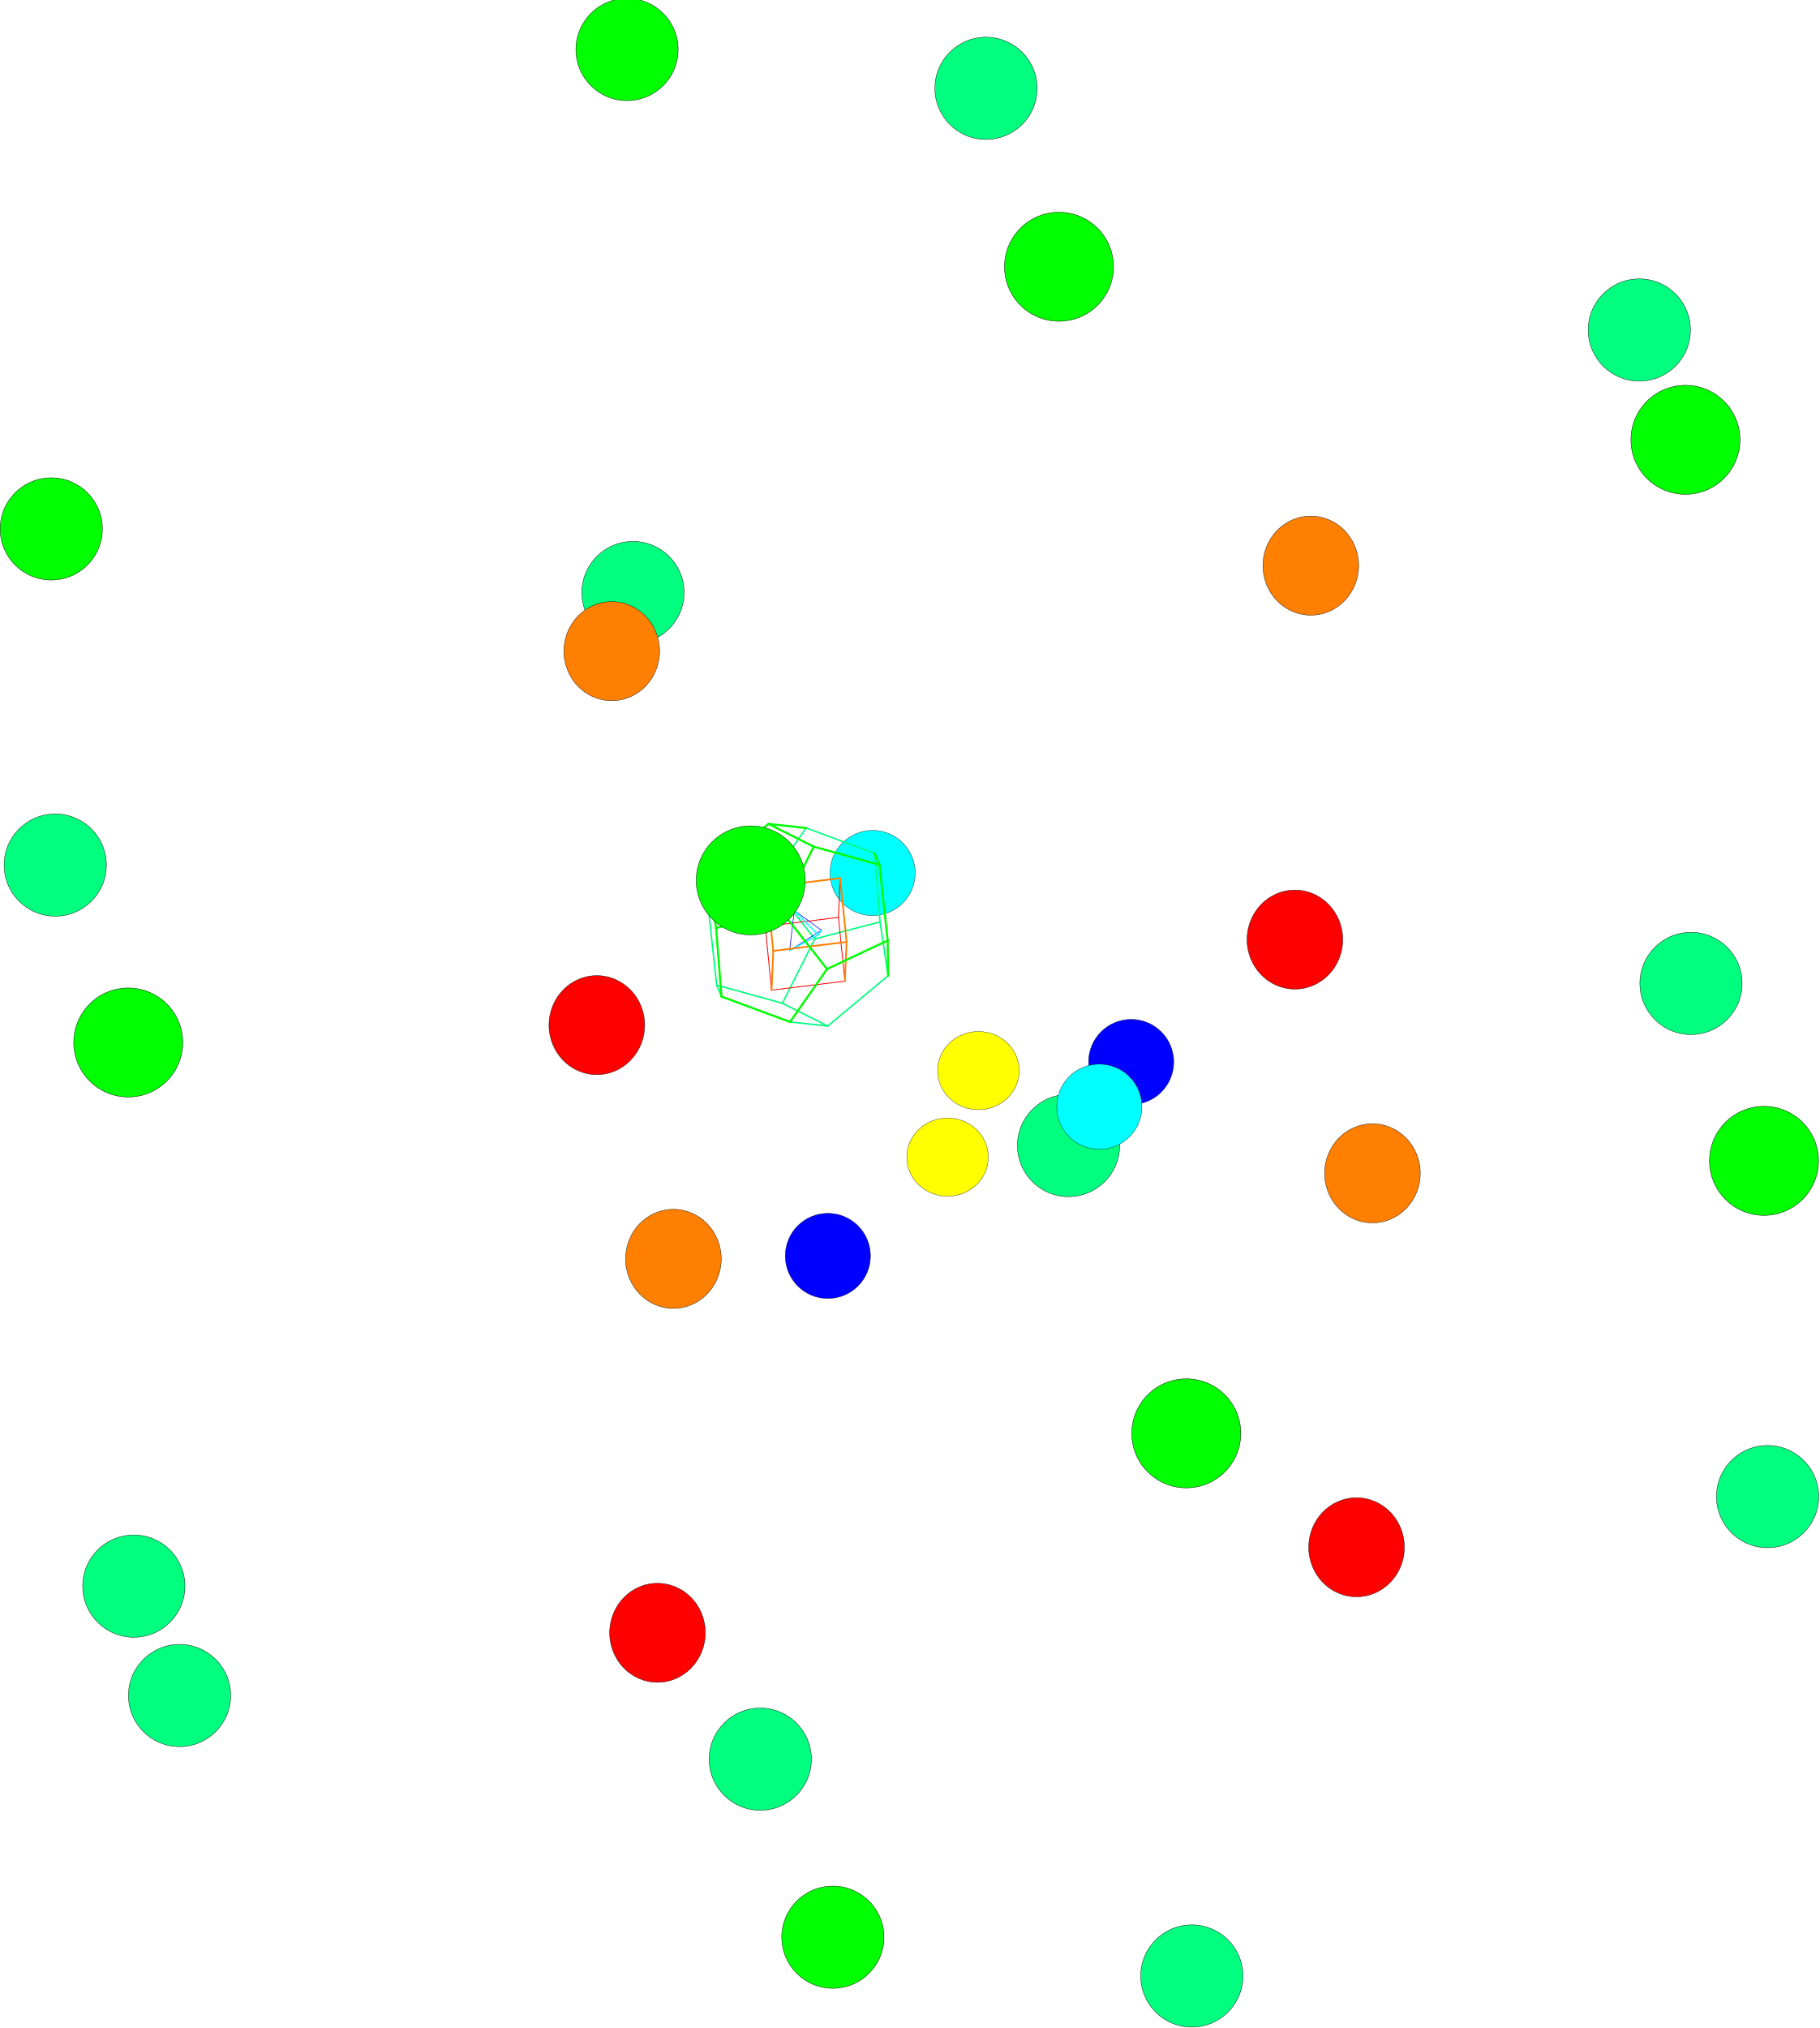
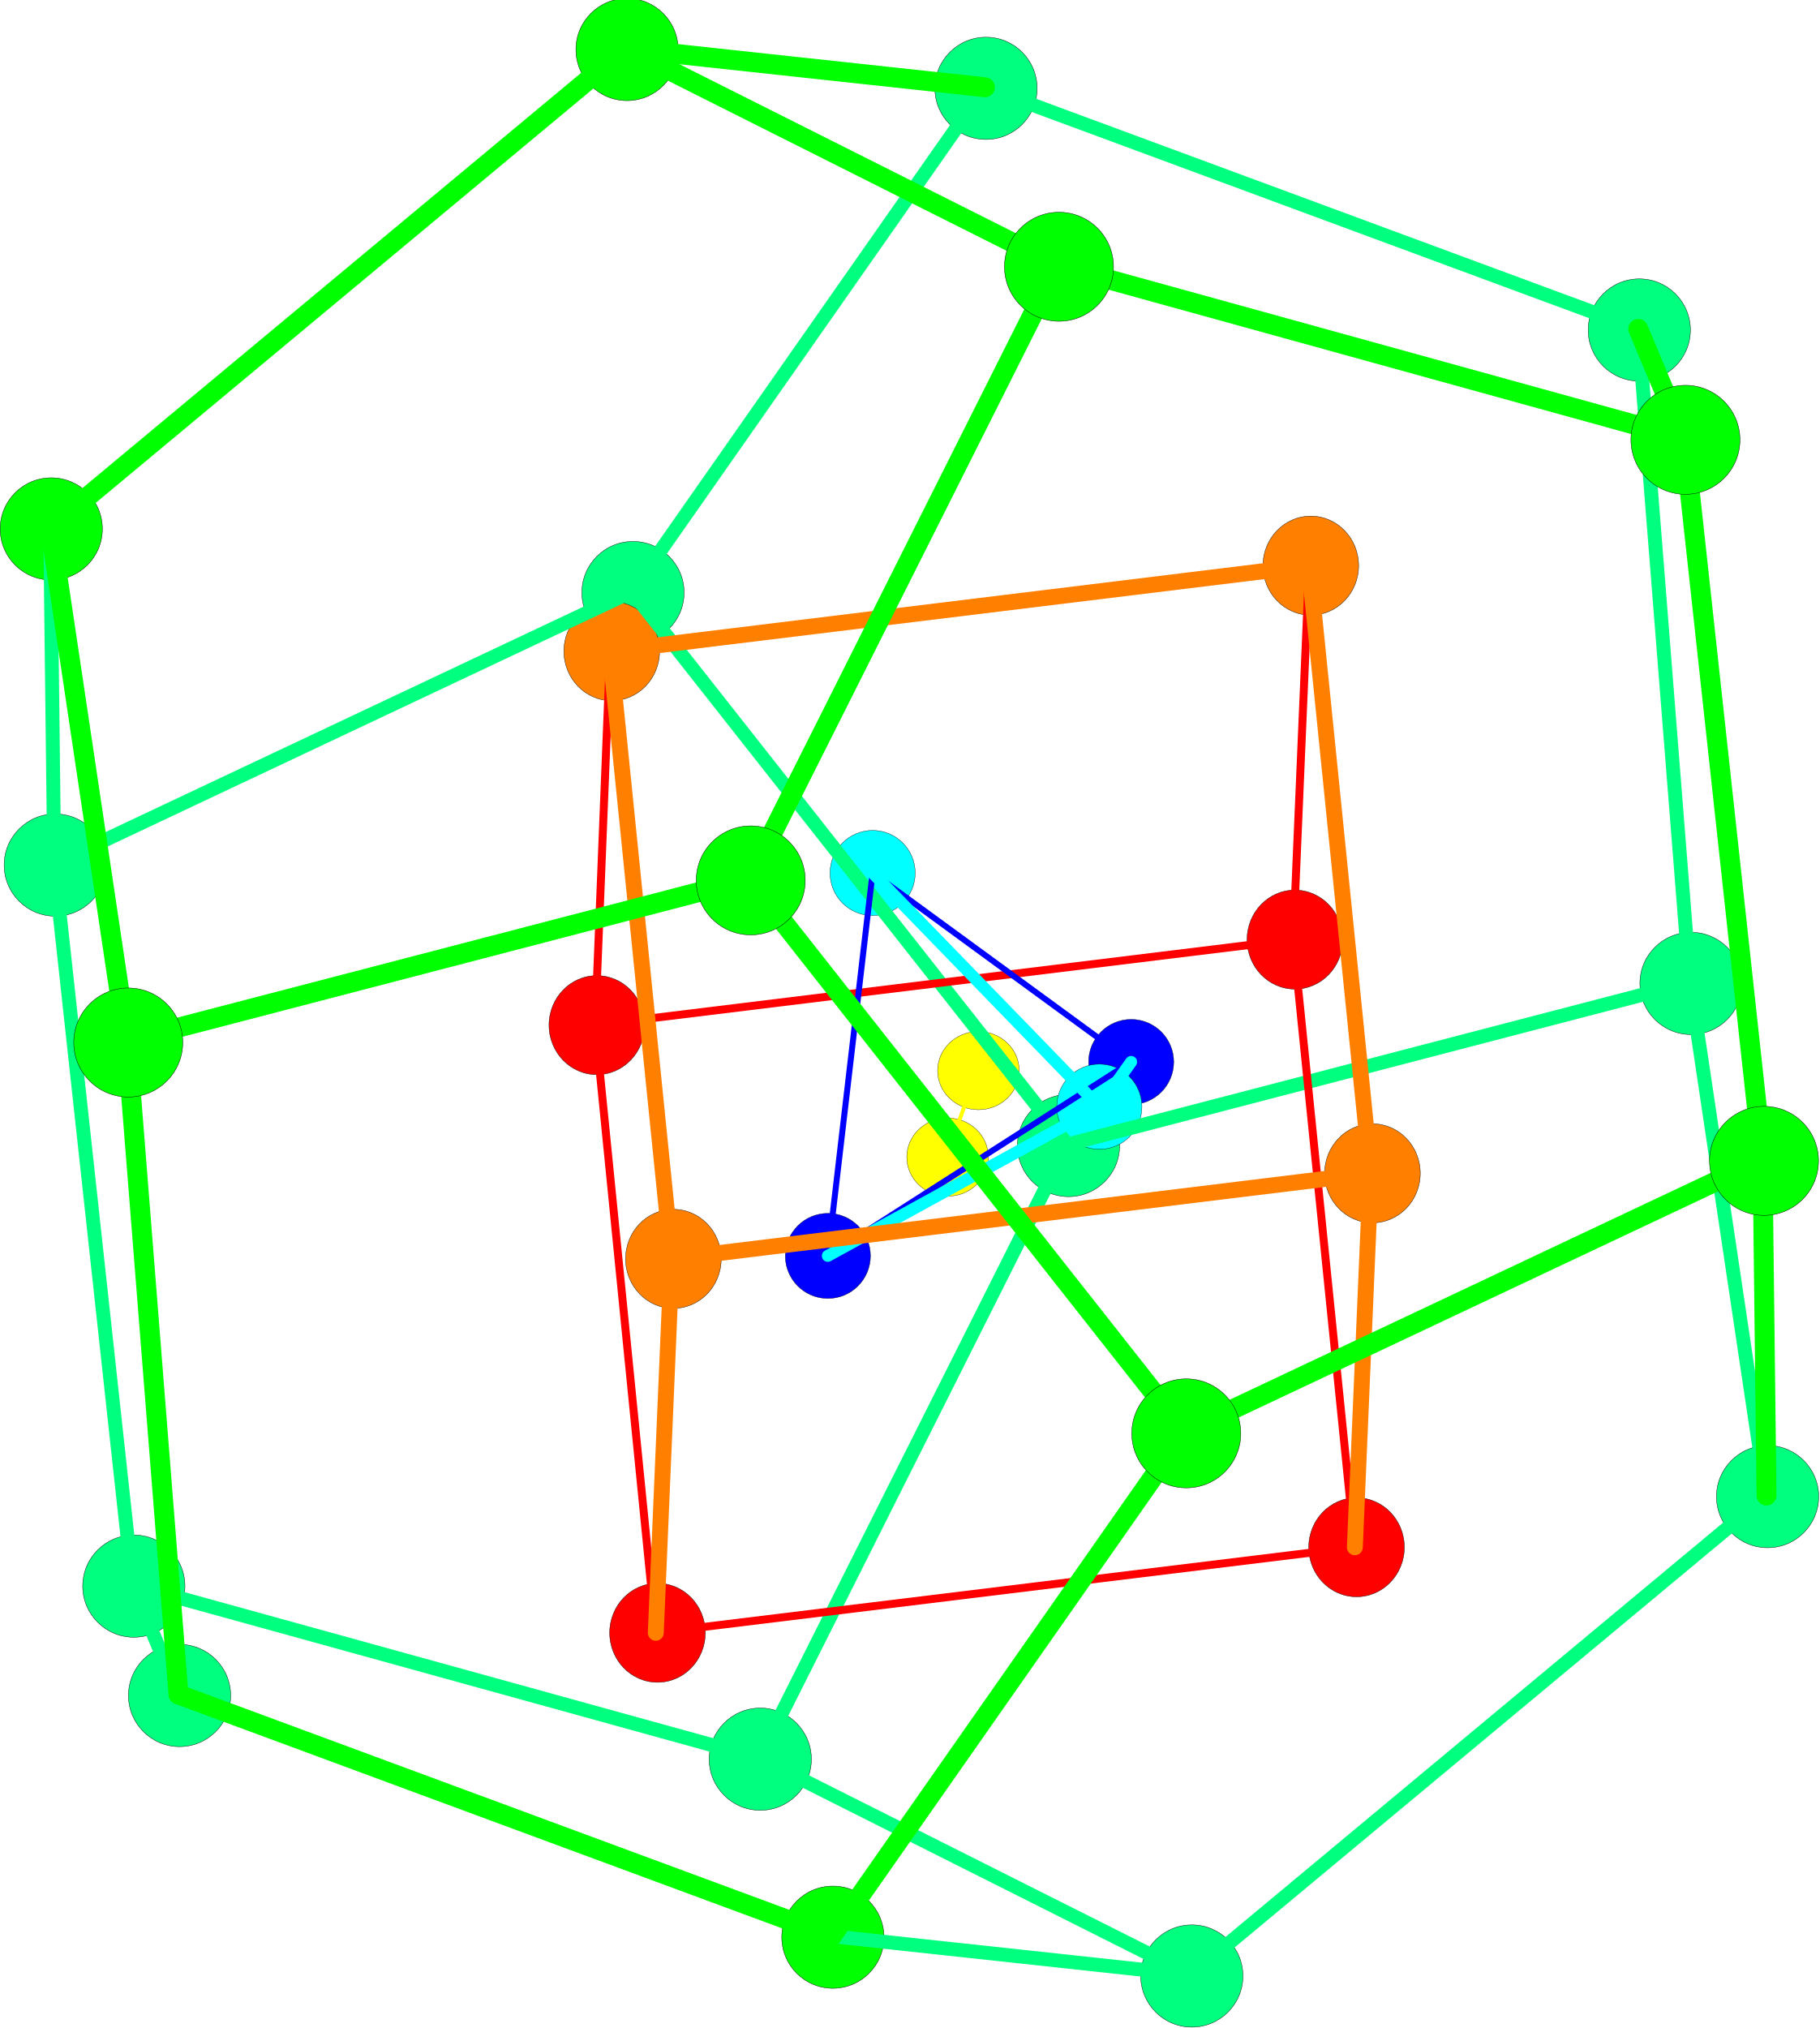
<svg xmlns="http://www.w3.org/2000/svg" version="1.1" width="534" height="595">
  <g transform="translate(-48, -10)">
    <text fill="#000000" style="white-space:pre;" text-anchor="start" x="0" y="0" font-size="0" />
    <g transform="matrix(0.1049 0 0 0.1049 342.5702 327.1033)">
      <ellipse cx="181" cy="181" rx="143" ry="143" fill="#00FF7F" stroke="#000000" stroke-width="1" stroke-linecap="round" stroke-linejoin="round" />
    </g>
    <g transform="matrix(0.1049 0 0 0.1049 252.113 507.1414)">
      <ellipse cx="181" cy="181" rx="143" ry="143" fill="#00FF7F" stroke="#000000" stroke-width="1" stroke-linecap="round" stroke-linejoin="round" />
    </g>
    <g transform="matrix(0.1049 0 0 0.1049 214.7629 164.8647)">
      <ellipse cx="181" cy="181" rx="143" ry="143" fill="#00FF7F" stroke="#000000" stroke-width="1" stroke-linecap="round" stroke-linejoin="round" />
    </g>
    <g transform="matrix(0.1049 0 0 0.1049 68.2806 456.369)">
      <ellipse cx="181" cy="181" rx="143" ry="143" fill="#00FF7F" stroke="#000000" stroke-width="1" stroke-linecap="round" stroke-linejoin="round" />
    </g>
    <g transform="matrix(0.1049 0 0 0.1049 45.2286 244.8168)">
      <ellipse cx="181" cy="181" rx="143" ry="143" fill="#00FF7F" stroke="#000000" stroke-width="1" stroke-linecap="round" stroke-linejoin="round" />
    </g>
    <g transform="matrix(0.0992 0 0 0.0992 205.1336 293.255)">
      <ellipse cx="181.5" cy="176.5" rx="141.5" ry="146.5" fill="#FF0000" stroke="#000000" stroke-width="1" stroke-linecap="round" stroke-linejoin="round" />
    </g>
    <g transform="matrix(0.1049 0 0 0.1049 525.2353 279.5406)">
      <ellipse cx="181" cy="181" rx="143" ry="143" fill="#00FF7F" stroke="#000000" stroke-width="1" stroke-linecap="round" stroke-linejoin="round" />
    </g>
    <g transform="matrix(0.0992 0 0 0.0992 409.9753 268.1605)">
      <ellipse cx="181.5" cy="176.5" rx="141.5" ry="146.5" fill="#FF0000" stroke="#000000" stroke-width="1" stroke-linecap="round" stroke-linejoin="round" />
    </g>
    <g transform="matrix(0.1049 0 0 0.1049 378.753 570.753)">
      <ellipse cx="181" cy="181" rx="143" ry="143" fill="#00FF7F" stroke="#000000" stroke-width="1" stroke-linecap="round" stroke-linejoin="round" />
    </g>
    <g transform="matrix(0.0992 0 0 0.0992 222.9332 471.5424)">
      <ellipse cx="181.5" cy="176.5" rx="141.5" ry="146.5" fill="#FF0000" stroke="#000000" stroke-width="1" stroke-linecap="round" stroke-linejoin="round" />
    </g>
    <g transform="matrix(0.0992 0 0 0.0992 428.0668 446.4479)">
      <ellipse cx="181.5" cy="176.5" rx="141.5" ry="146.5" fill="#FF0000" stroke="#000000" stroke-width="1" stroke-linecap="round" stroke-linejoin="round" />
    </g>
    <g transform="matrix(0.1049 0 0 0.1049 318.351 16.9242)">
      <ellipse cx="181" cy="181" rx="143" ry="143" fill="#00FF7F" stroke="#000000" stroke-width="1" stroke-linecap="round" stroke-linejoin="round" />
    </g>
    <g transform="matrix(0.0877 0 0 0.0877 364.455 306.094)">
      <ellipse cx="176.5" cy="176.5" rx="142.5" ry="142.5" fill="#0000FF" stroke="#000000" stroke-width="1" stroke-linecap="round" stroke-linejoin="round" />
    </g>
    <g transform="matrix(0.1049 0 0 0.1049 547.7037 430.1073)">
      <ellipse cx="181" cy="181" rx="143" ry="143" fill="#00FF7F" stroke="#000000" stroke-width="1" stroke-linecap="round" stroke-linejoin="round" />
    </g>
    <g transform="matrix(0.0877 0 0 0.0877 275.4568 362.9942)">
      <ellipse cx="176.5" cy="176.5" rx="142.5" ry="142.5" fill="#0000FF" stroke="#000000" stroke-width="1" stroke-linecap="round" stroke-linejoin="round" />
    </g>
    <g transform="matrix(0.082 0 0 0.082 320.1017 309.5956)">
      <ellipse cx="183" cy="177" rx="146" ry="140" fill="#FFFF00" stroke="#000000" stroke-width="1" stroke-linecap="round" stroke-linejoin="round" />
    </g>
    <g transform="matrix(0.082 0 0 0.082 311.056 334.9818)">
      <ellipse cx="183" cy="177" rx="146" ry="140" fill="#FFFF00" stroke="#000000" stroke-width="1" stroke-linecap="round" stroke-linejoin="round" />
    </g>
    <g transform="matrix(0.1049 0 0 0.1049 81.7033 488.4665)">
      <ellipse cx="181" cy="181" rx="143" ry="143" fill="#00FF7F" stroke="#000000" stroke-width="1" stroke-linecap="round" stroke-linejoin="round" />
    </g>
    <g transform="matrix(0.1049 0 0 0.1049 510.0619 87.8306)">
      <ellipse cx="181" cy="181" rx="143" ry="143" fill="#00FF7F" stroke="#000000" stroke-width="1" stroke-linecap="round" stroke-linejoin="round" />
    </g>
    <g transform="matrix(0.0877 0 0 0.0877 288.5876 250.6528)">
      <ellipse cx="176.5" cy="176.5" rx="142.5" ry="142.5" fill="#00FFFF" stroke="#000000" stroke-width="1" stroke-linecap="round" stroke-linejoin="round" />
    </g>
    <g transform="matrix(0.1049 0 0 0.1049 44.0614 146.1898)">
      <ellipse cx="181" cy="181" rx="143" ry="143" fill="#00FF00" stroke="#000000" stroke-width="1" stroke-linecap="round" stroke-linejoin="round" />
    </g>
    <g transform="matrix(0.1049 0 0 0.1049 273.4142 559.3729)">
      <ellipse cx="181" cy="181" rx="143" ry="143" fill="#00FF00" stroke="#000000" stroke-width="1" stroke-linecap="round" stroke-linejoin="round" />
    </g>
    <g transform="matrix(0.0992 0 0 0.0992 209.5105 183.5397)">
      <ellipse cx="181.5" cy="176.5" rx="141.5" ry="146.5" fill="#FF7F00" stroke="#000000" stroke-width="1" stroke-linecap="round" stroke-linejoin="round" />
    </g>
    <g transform="matrix(0.0877 0 0 0.0877 355.1174 319.2248)">
      <ellipse cx="176.5" cy="176.5" rx="142.5" ry="142.5" fill="#00FFFF" stroke="#000000" stroke-width="1" stroke-linecap="round" stroke-linejoin="round" />
    </g>
    <g transform="matrix(0.0992 0 0 0.0992 414.6441 158.4452)">
      <ellipse cx="181.5" cy="176.5" rx="141.5" ry="146.5" fill="#FF7F00" stroke="#000000" stroke-width="1" stroke-linecap="round" stroke-linejoin="round" />
    </g>
    <g transform="matrix(0.0992 0 0 0.0992 227.602 361.8271)">
      <ellipse cx="181.5" cy="176.5" rx="141.5" ry="146.5" fill="#FF7F00" stroke="#000000" stroke-width="1" stroke-linecap="round" stroke-linejoin="round" />
    </g>
    <g transform="matrix(0.1049 0 0 0.1049 213.0121 5.5441)">
      <ellipse cx="181" cy="181" rx="143" ry="143" fill="#00FF00" stroke="#000000" stroke-width="1" stroke-linecap="round" stroke-linejoin="round" />
    </g>
    <g transform="matrix(0.1049 0 0 0.1049 66.5298 296.7565)">
      <ellipse cx="181" cy="181" rx="143" ry="143" fill="#00FF00" stroke="#000000" stroke-width="1" stroke-linecap="round" stroke-linejoin="round" />
    </g>
    <g transform="matrix(0.0992 0 0 0.0992 432.7355 336.7326)">
      <ellipse cx="181.5" cy="176.5" rx="141.5" ry="146.5" fill="#FF7F00" stroke="#000000" stroke-width="1" stroke-linecap="round" stroke-linejoin="round" />
    </g>
    <g transform="matrix(0.1049 0 0 0.1049 546.5366 331.4803)">
      <ellipse cx="181" cy="181" rx="143" ry="143" fill="#00FF00" stroke="#000000" stroke-width="1" stroke-linecap="round" stroke-linejoin="round" />
    </g>
    <g transform="matrix(0.1049 0 0 0.1049 523.4846 119.9282)">
      <ellipse cx="181" cy="181" rx="143" ry="143" fill="#00FF00" stroke="#000000" stroke-width="1" stroke-linecap="round" stroke-linejoin="round" />
    </g>
    <g transform="matrix(0.1049 0 0 0.1049 377.0022 411.4324)">
      <ellipse cx="181" cy="181" rx="143" ry="143" fill="#00FF00" stroke="#000000" stroke-width="1" stroke-linecap="round" stroke-linejoin="round" />
    </g>
    <g transform="matrix(0.1049 0 0 0.1049 339.6522 69.1557)">
      <ellipse cx="181" cy="181" rx="143" ry="143" fill="#00FF00" stroke="#000000" stroke-width="1" stroke-linecap="round" stroke-linejoin="round" />
    </g>
    <g transform="matrix(0.1049 0 0 0.1049 249.195 249.1938)">
      <ellipse cx="181" cy="181" rx="143" ry="143" fill="#00FF00" stroke="#000000" stroke-width="1" stroke-linecap="round" stroke-linejoin="round" />
-       <path d="M 270.788,525.819 L 361.245,345.78 " stroke="#00FF7F" stroke-width="4.085" stroke-linecap="round" stroke-linejoin="round" fill="none" />
-       <path d="M 233.438,183.541 L 361.245,345.78 " stroke="#00FF7F" stroke-width="4.085" stroke-linecap="round" stroke-linejoin="round" fill="none" />
-       <path d="M 86.956,475.046 L 270.788,525.819 " stroke="#00FF7F" stroke-width="4.085" stroke-linecap="round" stroke-linejoin="round" fill="none" />
-       <path d="M 543.91,298.217 L 361.245,345.78 " stroke="#00FF7F" stroke-width="4.085" stroke-linecap="round" stroke-linejoin="round" fill="none" />
-       <path d="M 63.904,263.493 L 233.438,183.541 " stroke="#00FF7F" stroke-width="4.085" stroke-linecap="round" stroke-linejoin="round" fill="none" />
-       <path d="M 63.904,263.493 L 86.956,475.046 " stroke="#00FF7F" stroke-width="4.085" stroke-linecap="round" stroke-linejoin="round" fill="none" />
-       <path d="M 397.428,589.431 L 270.788,525.819 " stroke="#00FF7F" stroke-width="4.085" stroke-linecap="round" stroke-linejoin="round" fill="none" />
-       <path d="M 337.026,35.599 L 233.438,183.541 " stroke="#00FF7F" stroke-width="4.085" stroke-linecap="round" stroke-linejoin="round" fill="none" />
-       <path d="M 427.483,285.67 L 222.641,310.764 " stroke="#FF0000" stroke-width="2.334" stroke-linecap="round" stroke-linejoin="round" fill="none" />
-       <path d="M 240.441,489.052 L 222.641,310.764 " stroke="#FF0000" stroke-width="2.334" stroke-linecap="round" stroke-linejoin="round" fill="none" />
-       <path d="M 100.378,507.144 L 86.956,475.046 " stroke="#00FF7F" stroke-width="4.085" stroke-linecap="round" stroke-linejoin="round" fill="none" />
-       <path d="M 445.575,463.958 L 427.483,285.67 " stroke="#FF0000" stroke-width="2.334" stroke-linecap="round" stroke-linejoin="round" fill="none" />
-       <path d="M 566.379,448.784 L 543.91,298.217 " stroke="#00FF7F" stroke-width="4.085" stroke-linecap="round" stroke-linejoin="round" fill="none" />
-       <path d="M 445.575,463.958 L 240.441,489.052 " stroke="#FF0000" stroke-width="2.334" stroke-linecap="round" stroke-linejoin="round" fill="none" />
-       <path d="M 62.736,164.865 L 63.904,263.493 " stroke="#00FF7F" stroke-width="4.085" stroke-linecap="round" stroke-linejoin="round" fill="none" />
-       <path d="M 566.379,448.784 L 397.428,589.431 " stroke="#00FF7F" stroke-width="4.085" stroke-linecap="round" stroke-linejoin="round" fill="none" />
-       <path d="M 528.737,106.506 L 543.91,298.217 " stroke="#00FF7F" stroke-width="4.085" stroke-linecap="round" stroke-linejoin="round" fill="none" />
-       <path d="M 227.018,201.048 L 222.641,310.764 " stroke="#FF0000" stroke-width="2.334" stroke-linecap="round" stroke-linejoin="round" fill="none" />
-       <path d="M 290.922,378.461 L 379.92,321.561 " stroke="#0000FF" stroke-width="1.751" stroke-linecap="round" stroke-linejoin="round" fill="none" />
-       <path d="M 292.089,578.051 L 397.428,589.431 " stroke="#00FF7F" stroke-width="4.085" stroke-linecap="round" stroke-linejoin="round" fill="none" />
-       <path d="M 528.737,106.506 L 337.026,35.599 " stroke="#00FF7F" stroke-width="4.085" stroke-linecap="round" stroke-linejoin="round" fill="none" />
-       <path d="M 432.152,175.954 L 427.483,285.67 " stroke="#FF0000" stroke-width="2.334" stroke-linecap="round" stroke-linejoin="round" fill="none" />
-       <path d="M 304.053,266.119 L 379.92,321.561 " stroke="#0000FF" stroke-width="1.751" stroke-linecap="round" stroke-linejoin="round" fill="none" />
-       <path d="M 325.646,349.573 L 334.692,324.187 " stroke="#FFFF00" stroke-width="1.167" stroke-linecap="round" stroke-linejoin="round" fill="none" />
-       <path d="M 304.053,266.119 L 290.922,378.461 " stroke="#0000FF" stroke-width="1.751" stroke-linecap="round" stroke-linejoin="round" fill="none" />
-       <path d="M 245.11,379.337 L 240.441,489.052 " stroke="#FF7F00" stroke-width="4.669" stroke-linecap="round" stroke-linejoin="round" fill="none" />
-       <path d="M 370.583,334.692 L 379.92,321.561 " stroke="#00FFFF" stroke-width="3.502" stroke-linecap="round" stroke-linejoin="round" fill="none" />
-       <path d="M 370.583,334.692 L 290.922,378.461 " stroke="#00FFFF" stroke-width="3.502" stroke-linecap="round" stroke-linejoin="round" fill="none" />
-       <path d="M 292.089,578.051 L 100.378,507.144 " stroke="#00FF00" stroke-width="5.836" stroke-linecap="round" stroke-linejoin="round" fill="none" />
-       <path d="M 231.687,24.219 L 337.026,35.599 " stroke="#00FF00" stroke-width="5.836" stroke-linecap="round" stroke-linejoin="round" fill="none" />
-       <path d="M 450.243,354.242 L 445.575,463.958 " stroke="#FF7F00" stroke-width="4.669" stroke-linecap="round" stroke-linejoin="round" fill="none" />
-       <path d="M 370.583,334.692 L 304.053,266.119 " stroke="#00FFFF" stroke-width="3.502" stroke-linecap="round" stroke-linejoin="round" fill="none" />
-       <path d="M 85.205,315.433 L 100.378,507.144 " stroke="#00FF00" stroke-width="5.836" stroke-linecap="round" stroke-linejoin="round" fill="none" />
-       <path d="M 432.152,175.954 L 227.018,201.048 " stroke="#FF7F00" stroke-width="4.669" stroke-linecap="round" stroke-linejoin="round" fill="none" />
-       <path d="M 231.687,24.219 L 62.736,164.865 " stroke="#00FF00" stroke-width="5.836" stroke-linecap="round" stroke-linejoin="round" fill="none" />
-       <path d="M 565.212,350.157 L 566.379,448.784 " stroke="#00FF00" stroke-width="5.836" stroke-linecap="round" stroke-linejoin="round" fill="none" />
-       <path d="M 245.11,379.337 L 227.018,201.048 " stroke="#FF7F00" stroke-width="4.669" stroke-linecap="round" stroke-linejoin="round" fill="none" />
-       <path d="M 85.205,315.433 L 62.736,164.865 " stroke="#00FF00" stroke-width="5.836" stroke-linecap="round" stroke-linejoin="round" fill="none" />
-       <path d="M 542.16,138.604 L 528.737,106.506 " stroke="#00FF00" stroke-width="5.836" stroke-linecap="round" stroke-linejoin="round" fill="none" />
-       <path d="M 450.243,354.242 L 432.152,175.954 " stroke="#FF7F00" stroke-width="4.669" stroke-linecap="round" stroke-linejoin="round" fill="none" />
-       <path d="M 450.243,354.242 L 245.11,379.337 " stroke="#FF7F00" stroke-width="4.669" stroke-linecap="round" stroke-linejoin="round" fill="none" />
-       <path d="M 395.677,430.109 L 292.089,578.051 " stroke="#00FF00" stroke-width="5.836" stroke-linecap="round" stroke-linejoin="round" fill="none" />
-       <path d="M 358.327,87.831 L 231.687,24.219 " stroke="#00FF00" stroke-width="5.836" stroke-linecap="round" stroke-linejoin="round" fill="none" />
-       <path d="M 542.16,138.604 L 565.212,350.157 " stroke="#00FF00" stroke-width="5.836" stroke-linecap="round" stroke-linejoin="round" fill="none" />
-       <path d="M 395.677,430.109 L 565.212,350.157 " stroke="#00FF00" stroke-width="5.836" stroke-linecap="round" stroke-linejoin="round" fill="none" />
-       <path d="M 267.87,267.87 L 85.205,315.433 " stroke="#00FF00" stroke-width="5.836" stroke-linecap="round" stroke-linejoin="round" fill="none" />
-       <path d="M 358.327,87.831 L 542.16,138.604 " stroke="#00FF00" stroke-width="5.836" stroke-linecap="round" stroke-linejoin="round" fill="none" />
-       <path d="M 267.87,267.87 L 395.677,430.109 " stroke="#00FF00" stroke-width="5.836" stroke-linecap="round" stroke-linejoin="round" fill="none" />
-       <path d="M 267.87,267.87 L 358.327,87.831 " stroke="#00FF00" stroke-width="5.836" stroke-linecap="round" stroke-linejoin="round" fill="none" />
    </g>
+     <path d="M 270.788,525.819 L 361.245,345.78 " stroke="#00FF7F" stroke-width="4.085" stroke-linecap="round" stroke-linejoin="round" fill="none" />
+     <path d="M 233.438,183.541 L 361.245,345.78 " stroke="#00FF7F" stroke-width="4.085" stroke-linecap="round" stroke-linejoin="round" fill="none" />
+     <path d="M 86.956,475.046 L 270.788,525.819 " stroke="#00FF7F" stroke-width="4.085" stroke-linecap="round" stroke-linejoin="round" fill="none" />
+     <path d="M 543.91,298.217 L 361.245,345.78 " stroke="#00FF7F" stroke-width="4.085" stroke-linecap="round" stroke-linejoin="round" fill="none" />
+     <path d="M 63.904,263.493 L 233.438,183.541 " stroke="#00FF7F" stroke-width="4.085" stroke-linecap="round" stroke-linejoin="round" fill="none" />
+     <path d="M 63.904,263.493 L 86.956,475.046 " stroke="#00FF7F" stroke-width="4.085" stroke-linecap="round" stroke-linejoin="round" fill="none" />
+     <path d="M 397.428,589.431 L 270.788,525.819 " stroke="#00FF7F" stroke-width="4.085" stroke-linecap="round" stroke-linejoin="round" fill="none" />
+     <path d="M 337.026,35.599 L 233.438,183.541 " stroke="#00FF7F" stroke-width="4.085" stroke-linecap="round" stroke-linejoin="round" fill="none" />
+     <path d="M 427.483,285.67 L 222.641,310.764 " stroke="#FF0000" stroke-width="2.334" stroke-linecap="round" stroke-linejoin="round" fill="none" />
+     <path d="M 240.441,489.052 L 222.641,310.764 " stroke="#FF0000" stroke-width="2.334" stroke-linecap="round" stroke-linejoin="round" fill="none" />
+     <path d="M 100.378,507.144 L 86.956,475.046 " stroke="#00FF7F" stroke-width="4.085" stroke-linecap="round" stroke-linejoin="round" fill="none" />
+     <path d="M 445.575,463.958 L 427.483,285.67 " stroke="#FF0000" stroke-width="2.334" stroke-linecap="round" stroke-linejoin="round" fill="none" />
+     <path d="M 566.379,448.784 L 543.91,298.217 " stroke="#00FF7F" stroke-width="4.085" stroke-linecap="round" stroke-linejoin="round" fill="none" />
+     <path d="M 445.575,463.958 L 240.441,489.052 " stroke="#FF0000" stroke-width="2.334" stroke-linecap="round" stroke-linejoin="round" fill="none" />
+     <path d="M 62.736,164.865 L 63.904,263.493 " stroke="#00FF7F" stroke-width="4.085" stroke-linecap="round" stroke-linejoin="round" fill="none" />
+     <path d="M 566.379,448.784 L 397.428,589.431 " stroke="#00FF7F" stroke-width="4.085" stroke-linecap="round" stroke-linejoin="round" fill="none" />
+     <path d="M 528.737,106.506 L 543.91,298.217 " stroke="#00FF7F" stroke-width="4.085" stroke-linecap="round" stroke-linejoin="round" fill="none" />
+     <path d="M 227.018,201.048 L 222.641,310.764 " stroke="#FF0000" stroke-width="2.334" stroke-linecap="round" stroke-linejoin="round" fill="none" />
+     <path d="M 290.922,378.461 L 379.92,321.561 " stroke="#0000FF" stroke-width="1.751" stroke-linecap="round" stroke-linejoin="round" fill="none" />
+     <path d="M 292.089,578.051 L 397.428,589.431 " stroke="#00FF7F" stroke-width="4.085" stroke-linecap="round" stroke-linejoin="round" fill="none" />
+     <path d="M 528.737,106.506 L 337.026,35.599 " stroke="#00FF7F" stroke-width="4.085" stroke-linecap="round" stroke-linejoin="round" fill="none" />
+     <path d="M 432.152,175.954 L 427.483,285.67 " stroke="#FF0000" stroke-width="2.334" stroke-linecap="round" stroke-linejoin="round" fill="none" />
+     <path d="M 304.053,266.119 L 379.92,321.561 " stroke="#0000FF" stroke-width="1.751" stroke-linecap="round" stroke-linejoin="round" fill="none" />
+     <path d="M 325.646,349.573 L 334.692,324.187 " stroke="#FFFF00" stroke-width="1.167" stroke-linecap="round" stroke-linejoin="round" fill="none" />
+     <path d="M 304.053,266.119 L 290.922,378.461 " stroke="#0000FF" stroke-width="1.751" stroke-linecap="round" stroke-linejoin="round" fill="none" />
+     <path d="M 245.11,379.337 L 240.441,489.052 " stroke="#FF7F00" stroke-width="4.669" stroke-linecap="round" stroke-linejoin="round" fill="none" />
+     <path d="M 370.583,334.692 L 379.92,321.561 " stroke="#00FFFF" stroke-width="3.502" stroke-linecap="round" stroke-linejoin="round" fill="none" />
+     <path d="M 370.583,334.692 L 290.922,378.461 " stroke="#00FFFF" stroke-width="3.502" stroke-linecap="round" stroke-linejoin="round" fill="none" />
+     <path d="M 292.089,578.051 L 100.378,507.144 " stroke="#00FF00" stroke-width="5.836" stroke-linecap="round" stroke-linejoin="round" fill="none" />
+     <path d="M 231.687,24.219 L 337.026,35.599 " stroke="#00FF00" stroke-width="5.836" stroke-linecap="round" stroke-linejoin="round" fill="none" />
+     <path d="M 450.243,354.242 L 445.575,463.958 " stroke="#FF7F00" stroke-width="4.669" stroke-linecap="round" stroke-linejoin="round" fill="none" />
+     <path d="M 370.583,334.692 L 304.053,266.119 " stroke="#00FFFF" stroke-width="3.502" stroke-linecap="round" stroke-linejoin="round" fill="none" />
+     <path d="M 85.205,315.433 L 100.378,507.144 " stroke="#00FF00" stroke-width="5.836" stroke-linecap="round" stroke-linejoin="round" fill="none" />
+     <path d="M 432.152,175.954 L 227.018,201.048 " stroke="#FF7F00" stroke-width="4.669" stroke-linecap="round" stroke-linejoin="round" fill="none" />
+     <path d="M 231.687,24.219 L 62.736,164.865 " stroke="#00FF00" stroke-width="5.836" stroke-linecap="round" stroke-linejoin="round" fill="none" />
+     <path d="M 565.212,350.157 L 566.379,448.784 " stroke="#00FF00" stroke-width="5.836" stroke-linecap="round" stroke-linejoin="round" fill="none" />
+     <path d="M 245.11,379.337 L 227.018,201.048 " stroke="#FF7F00" stroke-width="4.669" stroke-linecap="round" stroke-linejoin="round" fill="none" />
+     <path d="M 85.205,315.433 L 62.736,164.865 " stroke="#00FF00" stroke-width="5.836" stroke-linecap="round" stroke-linejoin="round" fill="none" />
+     <path d="M 542.16,138.604 L 528.737,106.506 " stroke="#00FF00" stroke-width="5.836" stroke-linecap="round" stroke-linejoin="round" fill="none" />
+     <path d="M 450.243,354.242 L 432.152,175.954 " stroke="#FF7F00" stroke-width="4.669" stroke-linecap="round" stroke-linejoin="round" fill="none" />
+     <path d="M 450.243,354.242 L 245.11,379.337 " stroke="#FF7F00" stroke-width="4.669" stroke-linecap="round" stroke-linejoin="round" fill="none" />
+     <path d="M 395.677,430.109 L 292.089,578.051 " stroke="#00FF00" stroke-width="5.836" stroke-linecap="round" stroke-linejoin="round" fill="none" />
+     <path d="M 358.327,87.831 L 231.687,24.219 " stroke="#00FF00" stroke-width="5.836" stroke-linecap="round" stroke-linejoin="round" fill="none" />
+     <path d="M 542.16,138.604 L 565.212,350.157 " stroke="#00FF00" stroke-width="5.836" stroke-linecap="round" stroke-linejoin="round" fill="none" />
+     <path d="M 395.677,430.109 L 565.212,350.157 " stroke="#00FF00" stroke-width="5.836" stroke-linecap="round" stroke-linejoin="round" fill="none" />
+     <path d="M 267.87,267.87 L 85.205,315.433 " stroke="#00FF00" stroke-width="5.836" stroke-linecap="round" stroke-linejoin="round" fill="none" />
+     <path d="M 358.327,87.831 L 542.16,138.604 " stroke="#00FF00" stroke-width="5.836" stroke-linecap="round" stroke-linejoin="round" fill="none" />
+     <path d="M 267.87,267.87 L 395.677,430.109 " stroke="#00FF00" stroke-width="5.836" stroke-linecap="round" stroke-linejoin="round" fill="none" />
+     <path d="M 267.87,267.87 L 358.327,87.831 " stroke="#00FF00" stroke-width="5.836" stroke-linecap="round" stroke-linejoin="round" fill="none" />
    <g transform="matrix(0.1107 0 0 0.1107 65.6544 295.8812)">
      <ellipse cx="180.5" cy="180.5" rx="144.5" ry="144.5" fill="#00FF00" stroke="#000000" stroke-width="1" stroke-linecap="round" stroke-linejoin="round" />
    </g>
    <g transform="matrix(0.1107 0 0 0.1107 545.6611 330.6049)">
      <ellipse cx="180.5" cy="180.5" rx="144.5" ry="144.5" fill="#00FF00" stroke="#000000" stroke-width="1" stroke-linecap="round" stroke-linejoin="round" />
    </g>
    <g transform="matrix(0.1107 0 0 0.1107 522.6091 119.0528)">
      <ellipse cx="180.5" cy="180.5" rx="144.5" ry="144.5" fill="#00FF00" stroke="#000000" stroke-width="1" stroke-linecap="round" stroke-linejoin="round" />
    </g>
    <g transform="matrix(0.1107 0 0 0.1107 376.1269 410.557)">
      <ellipse cx="180.5" cy="180.5" rx="144.5" ry="144.5" fill="#00FF00" stroke="#000000" stroke-width="1" stroke-linecap="round" stroke-linejoin="round" />
    </g>
    <g transform="matrix(0.1107 0 0 0.1107 338.7768 68.2803)">
      <ellipse cx="180.5" cy="180.5" rx="144.5" ry="144.5" fill="#00FF00" stroke="#000000" stroke-width="1" stroke-linecap="round" stroke-linejoin="round" />
    </g>
    <g transform="matrix(0.1107 0 0 0.1107 248.3196 248.3184)">
      <ellipse cx="180.5" cy="180.5" rx="144.5" ry="144.5" fill="#00FF00" stroke="#000000" stroke-width="1" stroke-linecap="round" stroke-linejoin="round" />
    </g>
  </g>
</svg>
